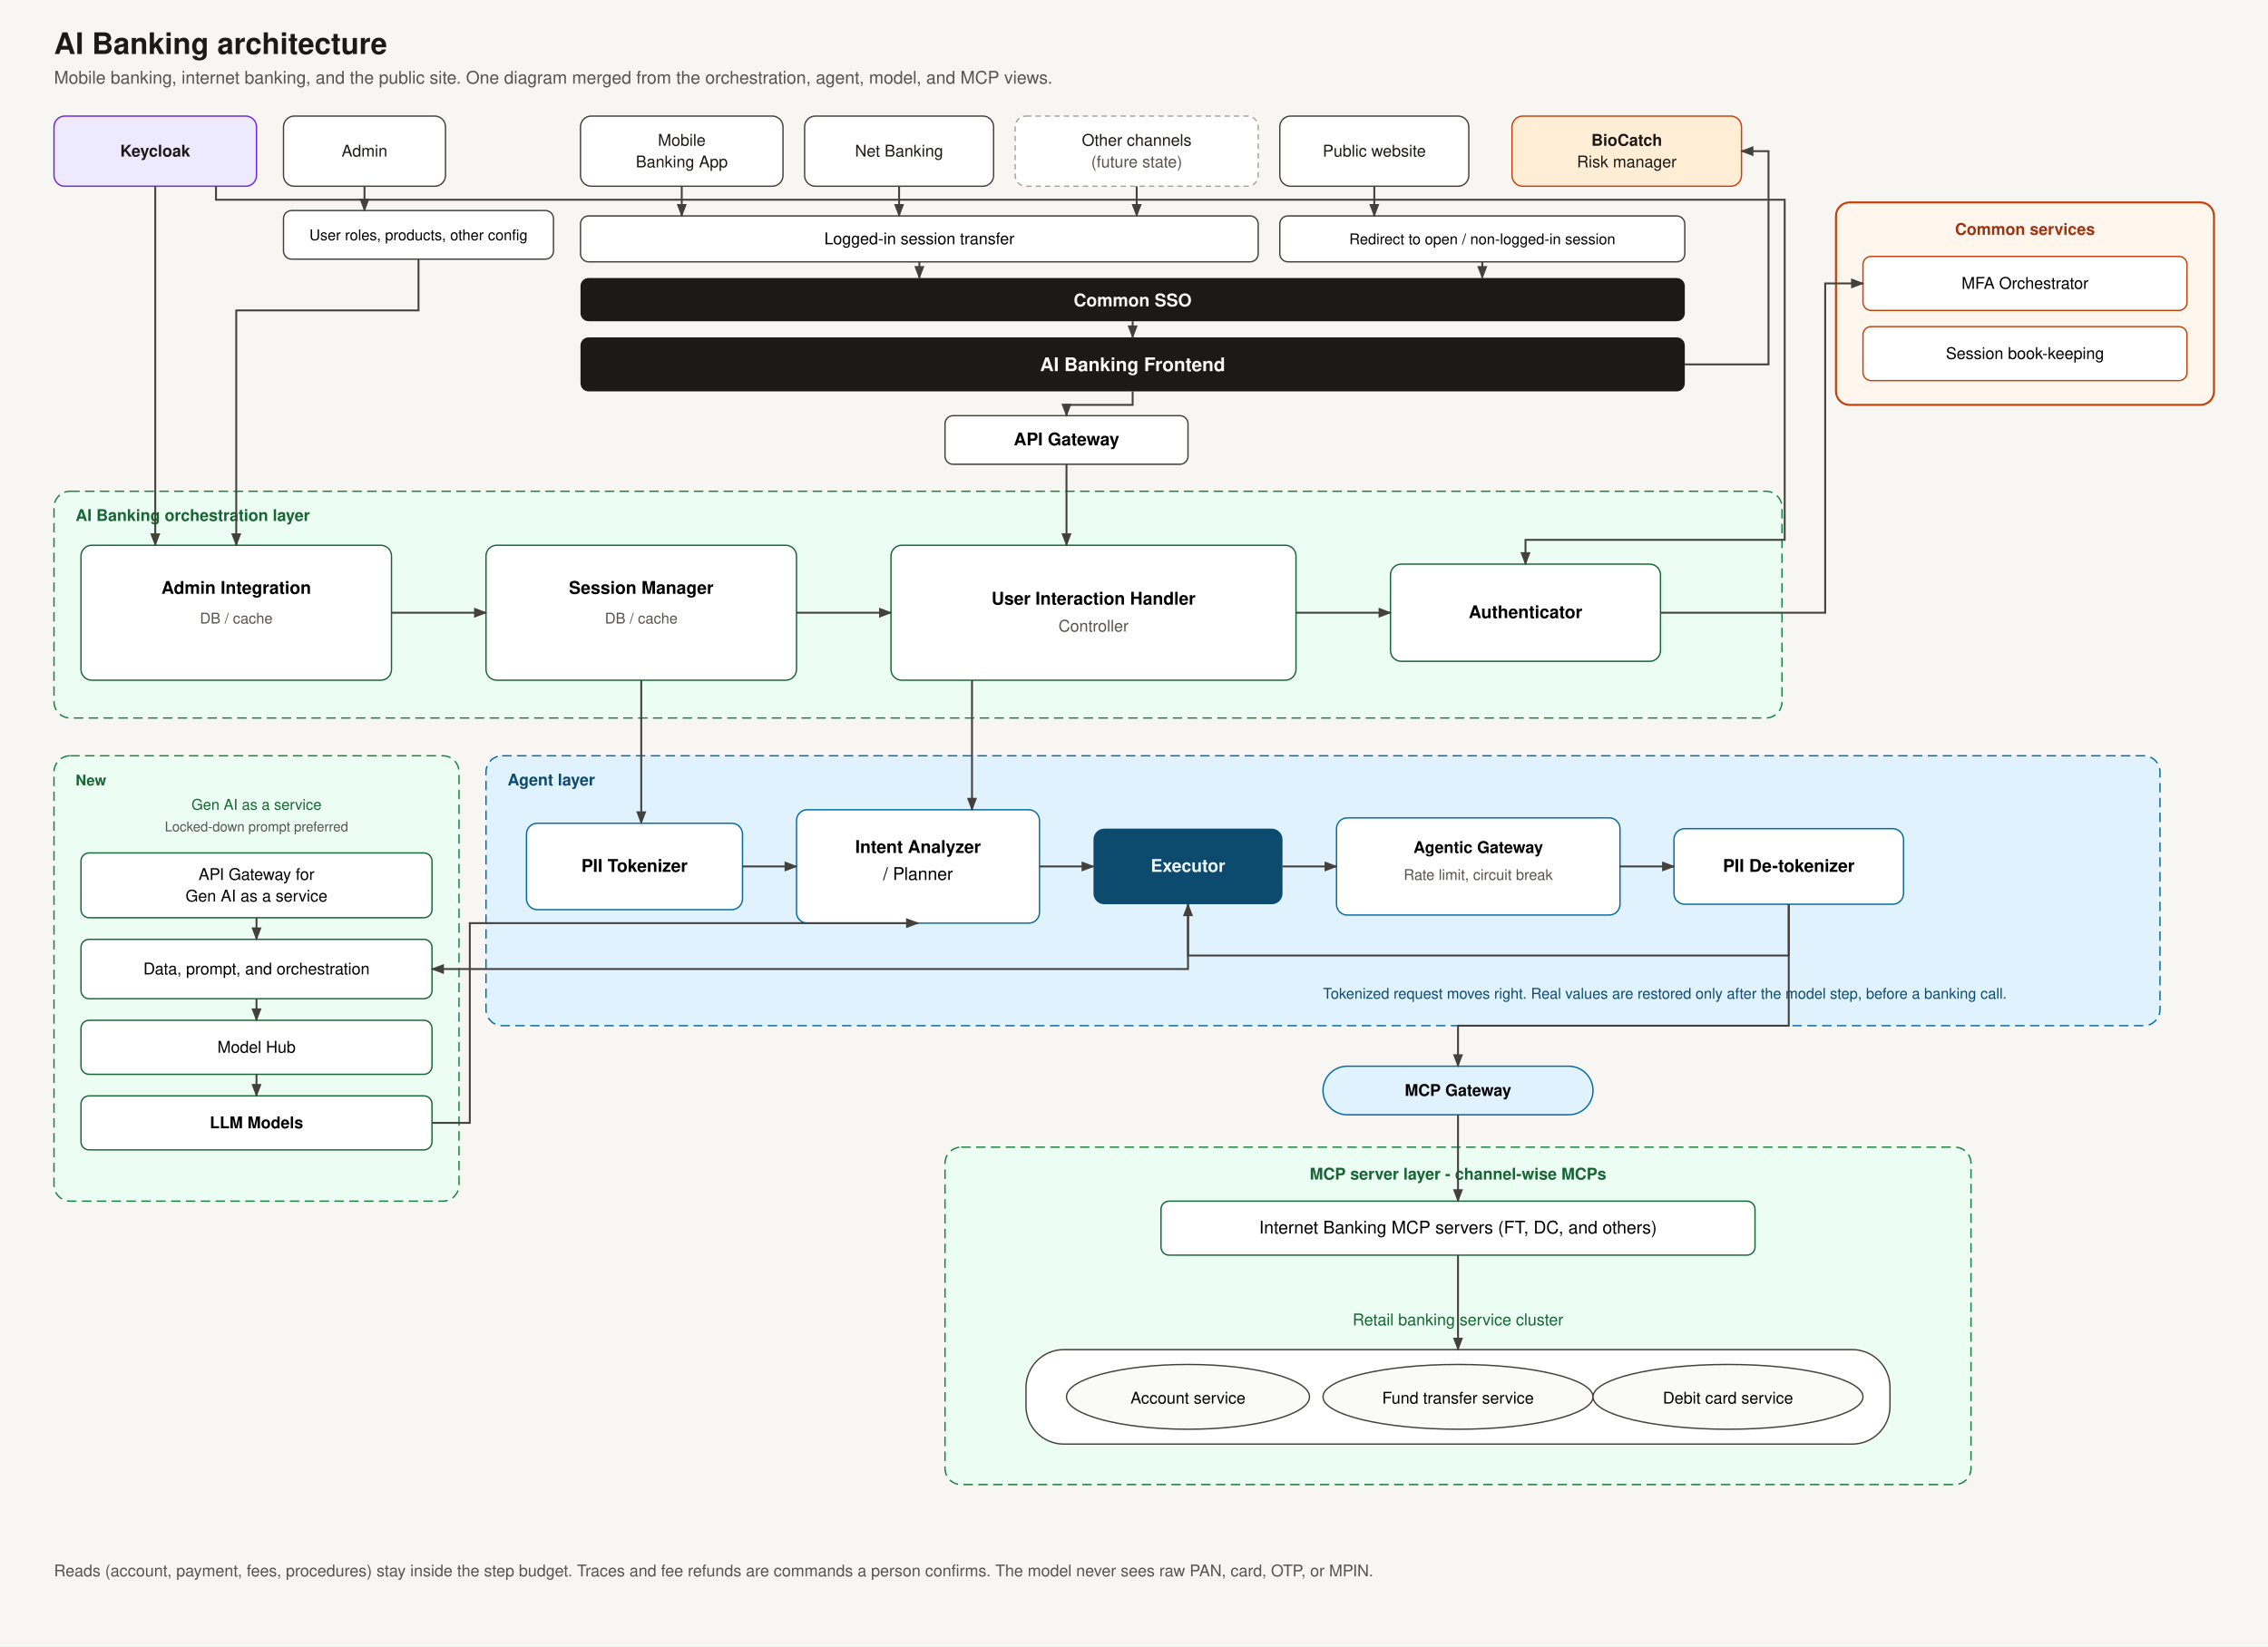
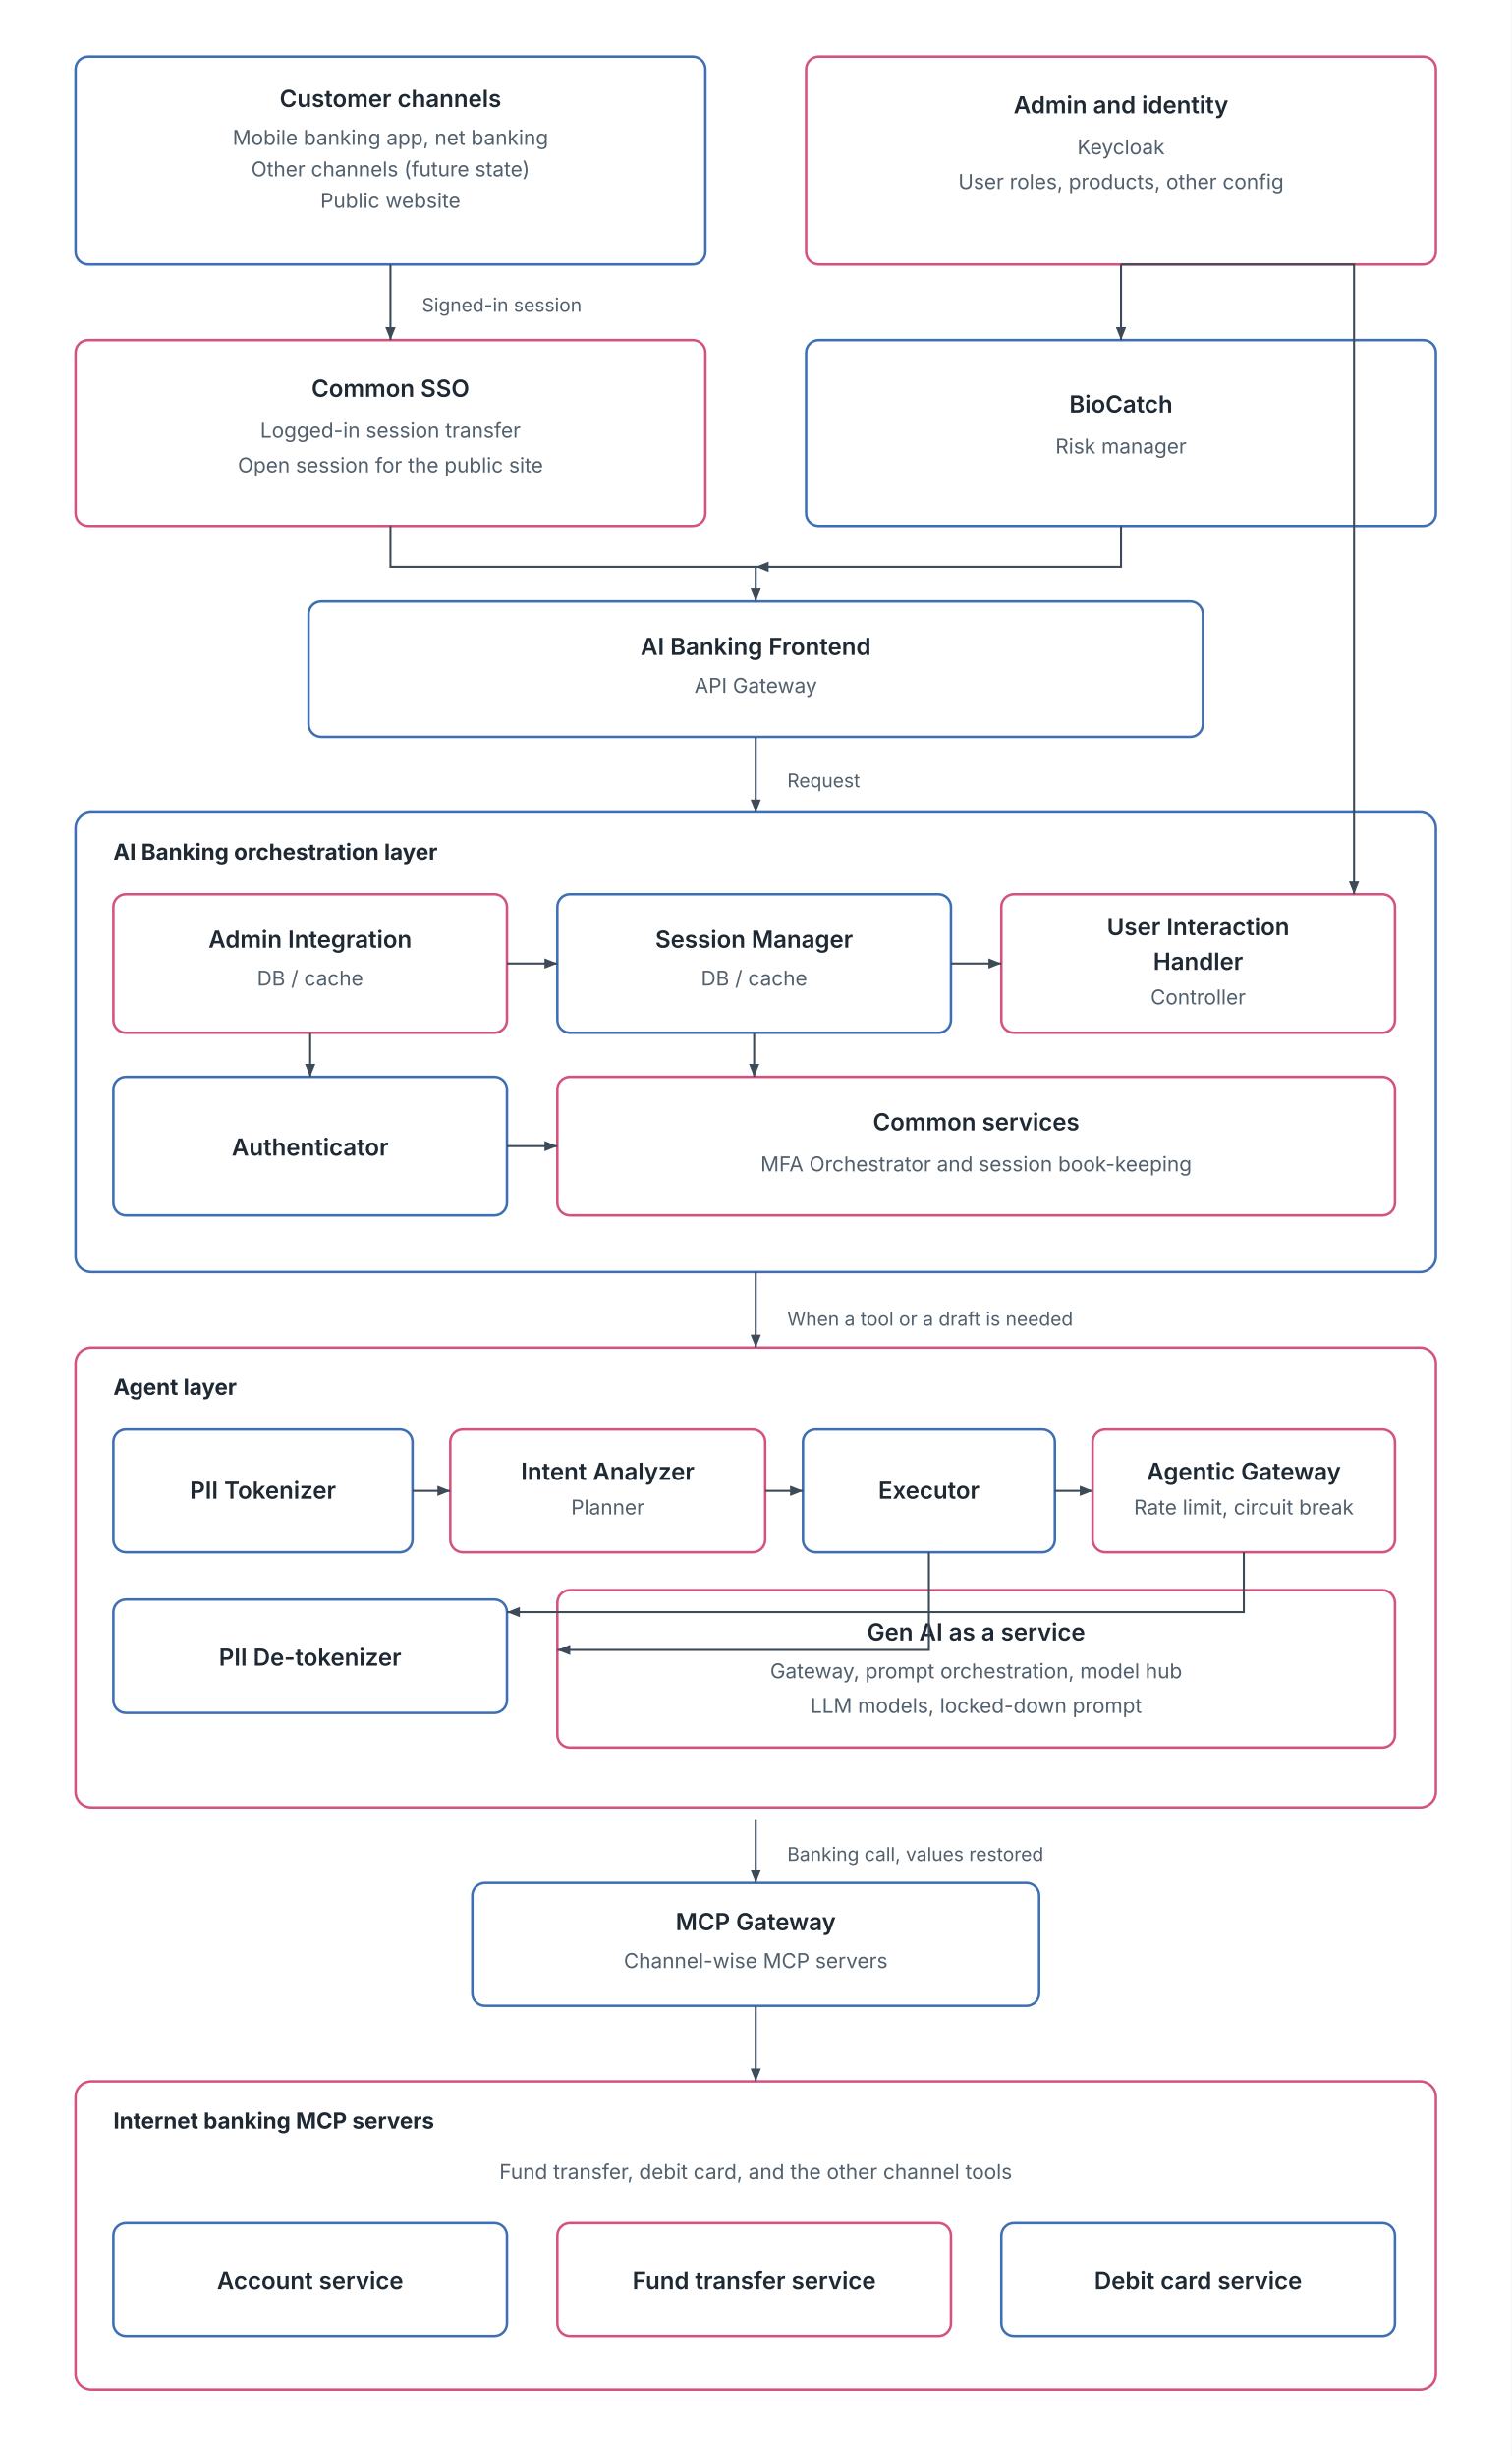
- <svg xmlns="http://www.w3.org/2000/svg" viewBox="0 0 1680 1220" font-family="Segoe UI, Helvetica, Arial, sans-serif">
-   <rect width="1680" height="1220" fill="#f7f6f3" />
-   <text x="40" y="40" font-size="22" font-weight="700" fill="#1c1917">AI Banking architecture</text>
-   <text x="40" y="62" font-size="13" fill="#57534e">Mobile banking, internet banking, and the public site. One diagram merged from the orchestration, agent, model, and MCP views.</text>
-   <g font-size="12" fill="#1c1917">
-     <rect x="40" y="86" width="150" height="52" rx="8" fill="#ede9fe" stroke="#6d28d9" />
-     <text x="115" y="116" text-anchor="middle" font-weight="650">Keycloak</text>
-     <rect x="210" y="86" width="120" height="52" rx="8" fill="#fff" stroke="#44403c" />
-     <text x="270" y="116" text-anchor="middle">Admin</text>
-     <rect x="430" y="86" width="150" height="52" rx="8" fill="#fff" stroke="#44403c" />
-     <text x="505" y="108" text-anchor="middle">Mobile</text>
-     <text x="505" y="124" text-anchor="middle">Banking App</text>
-     <rect x="596" y="86" width="140" height="52" rx="8" fill="#fff" stroke="#44403c" />
-     <text x="666" y="116" text-anchor="middle">Net Banking</text>
-     <rect x="752" y="86" width="180" height="52" rx="8" fill="#fff" stroke="#a8a29e" stroke-dasharray="4 3" />
-     <text x="842" y="108" text-anchor="middle">Other channels</text>
-     <text x="842" y="124" text-anchor="middle" fill="#57534e">(future state)</text>
-     <rect x="948" y="86" width="140" height="52" rx="8" fill="#fff" stroke="#44403c" />
-     <text x="1018" y="116" text-anchor="middle">Public website</text>
-     <rect x="1120" y="86" width="170" height="52" rx="8" fill="#ffedd5" stroke="#c2410c" />
-     <text x="1205" y="108" text-anchor="middle" font-weight="650">BioCatch</text>
-     <text x="1205" y="124" text-anchor="middle">Risk manager</text>
+ <svg xmlns="http://www.w3.org/2000/svg" viewBox="0 0 960 1560" font-family="Inter, Segoe UI, Helvetica, Arial, sans-serif">
+   <rect width="960" height="1560" fill="#ffffff" />
+   <defs>
+     <marker id="arr" viewBox="0 0 10 10" refX="9" refY="5" markerWidth="7" markerHeight="7" orient="auto-start-reverse">
+       <path d="M 0 1.4 L 9 5 L 0 8.6 Z" fill="#3d4a57" />
+     </marker>
+     <style>
+       .b { fill:#ffffff; stroke:#3e6fb5; stroke-width:1.6; }
+       .p { fill:#ffffff; stroke:#d4537e; stroke-width:1.6; }
+       .t { fill:#1f2933; font-size:15px; font-weight:600; }
+       .s { fill:#52606d; font-size:13px; }
+       .g { fill:#1f2933; font-size:14px; font-weight:650; }
+       .lbl { fill:#52606d; font-size:12px; }
+     </style>
+   </defs>
+   <rect class="b" x="48" y="36" width="400" height="132" rx="8" />
+   <text class="t" x="248" y="68" text-anchor="middle">Customer channels</text>
+   <text class="s" x="248" y="92" text-anchor="middle">Mobile banking app, net banking</text>
+   <text class="s" x="248" y="112" text-anchor="middle">Other channels (future state)</text>
+   <text class="s" x="248" y="132" text-anchor="middle">Public website</text>
+   <rect class="p" x="512" y="36" width="400" height="132" rx="8" />
+   <text class="t" x="712" y="72" text-anchor="middle">Admin and identity</text>
+   <text class="s" x="712" y="98" text-anchor="middle">Keycloak</text>
+   <text class="s" x="712" y="120" text-anchor="middle">User roles, products, other config</text>
+   <rect class="p" x="48" y="216" width="400" height="118" rx="8" />
+   <text class="t" x="248" y="252" text-anchor="middle">Common SSO</text>
+   <text class="s" x="248" y="278" text-anchor="middle">Logged-in session transfer</text>
+   <text class="s" x="248" y="300" text-anchor="middle">Open session for the public site</text>
+   <rect class="b" x="512" y="216" width="400" height="118" rx="8" />
+   <text class="t" x="712" y="262" text-anchor="middle">BioCatch</text>
+   <text class="s" x="712" y="288" text-anchor="middle">Risk manager</text>
+   <rect class="b" x="196" y="382" width="568" height="86" rx="8" />
+   <text class="t" x="480" y="416" text-anchor="middle">AI Banking Frontend</text>
+   <text class="s" x="480" y="440" text-anchor="middle">API Gateway</text>
+   <rect class="b" x="48" y="516" width="864" height="292" rx="10" />
+   <text class="g" x="72" y="546">AI Banking orchestration layer</text>
+   <rect class="p" x="72" y="568" width="250" height="88" rx="8" />
+   <text class="t" x="197" y="602" text-anchor="middle">Admin Integration</text>
+   <text class="s" x="197" y="626" text-anchor="middle">DB / cache</text>
+   <rect class="b" x="354" y="568" width="250" height="88" rx="8" />
+   <text class="t" x="479" y="602" text-anchor="middle">Session Manager</text>
+   <text class="s" x="479" y="626" text-anchor="middle">DB / cache</text>
+   <rect class="p" x="636" y="568" width="250" height="88" rx="8" />
+   <text class="t" x="761" y="594" text-anchor="middle">User Interaction</text>
+   <text class="t" x="761" y="616" text-anchor="middle">Handler</text>
+   <text class="s" x="761" y="638" text-anchor="middle">Controller</text>
+   <rect class="b" x="72" y="684" width="250" height="88" rx="8" />
+   <text class="t" x="197" y="734" text-anchor="middle">Authenticator</text>
+   <rect class="p" x="354" y="684" width="532" height="88" rx="8" />
+   <text class="t" x="620" y="718" text-anchor="middle">Common services</text>
+   <text class="s" x="620" y="744" text-anchor="middle">MFA Orchestrator and session book-keeping</text>
+   <rect class="p" x="48" y="856" width="864" height="292" rx="10" />
+   <text class="g" x="72" y="886">Agent layer</text>
+   <rect class="b" x="72" y="908" width="190" height="78" rx="8" />
+   <text class="t" x="167" y="952" text-anchor="middle">PII Tokenizer</text>
+   <rect class="p" x="286" y="908" width="200" height="78" rx="8" />
+   <text class="t" x="386" y="940" text-anchor="middle">Intent Analyzer</text>
+   <text class="s" x="386" y="962" text-anchor="middle">Planner</text>
+   <rect class="b" x="510" y="908" width="160" height="78" rx="8" />
+   <text class="t" x="590" y="952" text-anchor="middle">Executor</text>
+   <rect class="p" x="694" y="908" width="192" height="78" rx="8" />
+   <text class="t" x="790" y="940" text-anchor="middle">Agentic Gateway</text>
+   <text class="s" x="790" y="962" text-anchor="middle">Rate limit, circuit break</text>
+   <rect class="b" x="72" y="1016" width="250" height="72" rx="8" />
+   <text class="t" x="197" y="1058" text-anchor="middle">PII De-tokenizer</text>
+   <rect class="p" x="354" y="1010" width="532" height="100" rx="8" />
+   <text class="t" x="620" y="1042" text-anchor="middle">Gen AI as a service</text>
+   <text class="s" x="620" y="1066" text-anchor="middle">Gateway, prompt orchestration, model hub</text>
+   <text class="s" x="620" y="1088" text-anchor="middle">LLM models, locked-down prompt</text>
+   <rect class="b" x="300" y="1196" width="360" height="78" rx="8" />
+   <text class="t" x="480" y="1226" text-anchor="middle">MCP Gateway</text>
+   <text class="s" x="480" y="1250" text-anchor="middle">Channel-wise MCP servers</text>
+   <rect class="p" x="48" y="1322" width="864" height="196" rx="10" />
+   <text class="g" x="72" y="1352">Internet banking MCP servers</text>
+   <text class="s" x="480" y="1384" text-anchor="middle">Fund transfer, debit card, and the other channel tools</text>
+   <rect class="b" x="72" y="1412" width="250" height="72" rx="8" />
+   <text class="t" x="197" y="1454" text-anchor="middle">Account service</text>
+   <rect class="p" x="354" y="1412" width="250" height="72" rx="8" />
+   <text class="t" x="479" y="1454" text-anchor="middle">Fund transfer service</text>
+   <rect class="b" x="636" y="1412" width="250" height="72" rx="8" />
+   <text class="t" x="761" y="1454" text-anchor="middle">Debit card service</text>
+   <g fill="none" stroke="#3d4a57" stroke-width="1.3" marker-end="url(#arr)">
+     <path d="M248 168 V216" />
+     <path d="M712 168 V216" />
+     <path d="M248 334 V360 H480 V382" />
+     <path d="M712 334 V360 H480" />
+     <path d="M480 468 V516" />
+     <path d="M712 168 H860 V568" />
+     <path d="M322 612 H354" />
+     <path d="M604 612 H636" />
+     <path d="M197 656 V684" />
+     <path d="M322 728 H354" />
+     <path d="M479 656 V684" />
+     <path d="M480 808 V856" />
+     <path d="M262 947 H286" />
+     <path d="M486 947 H510" />
+     <path d="M670 947 H694" />
+     <path d="M790 986 V1024 H322" />
+     <path d="M590 986 V1048 H354" />
+     <path d="M480 1156 V1196" />
+     <path d="M480 1274 V1322" />
  </g>
-   <rect x="210" y="156" width="200" height="36" rx="6" fill="#fff" stroke="#44403c" />
-   <text x="310" y="178" text-anchor="middle" font-size="11">User roles, products, other config</text>
-   <rect x="430" y="160" width="502" height="34" rx="6" fill="#fff" stroke="#44403c" />
-   <text x="681" y="181" text-anchor="middle" font-size="12">Logged-in session transfer</text>
-   <rect x="948" y="160" width="300" height="34" rx="6" fill="#fff" stroke="#44403c" />
-   <text x="1098" y="181" text-anchor="middle" font-size="11">Redirect to open / non-logged-in session</text>
-   <rect x="430" y="206" width="818" height="32" rx="6" fill="#1c1917" />
-   <text x="839" y="227" text-anchor="middle" font-size="13" fill="#fafaf9" font-weight="650">Common SSO</text>
-   <rect x="430" y="250" width="818" height="40" rx="6" fill="#1c1917" />
-   <text x="839" y="275" text-anchor="middle" font-size="14" fill="#fafaf9" font-weight="700">AI Banking Frontend</text>
-   <rect x="700" y="308" width="180" height="36" rx="6" fill="#fff" stroke="#44403c" />
-   <text x="790" y="330" text-anchor="middle" font-size="13" font-weight="650">API Gateway</text>
-   <rect x="1360" y="150" width="280" height="150" rx="10" fill="#fff7ed" stroke="#c2410c" stroke-width="1.5" />
-   <text x="1500" y="174" text-anchor="middle" font-size="12" font-weight="700" fill="#9a3412">Common services</text>
-   <rect x="1380" y="190" width="240" height="40" rx="6" fill="#fff" stroke="#c2410c" />
-   <text x="1500" y="214" text-anchor="middle" font-size="12">MFA Orchestrator</text>
-   <rect x="1380" y="242" width="240" height="40" rx="6" fill="#fff" stroke="#c2410c" />
-   <text x="1500" y="266" text-anchor="middle" font-size="12">Session book-keeping</text>
-   <rect x="40" y="364" width="1280" height="168" rx="12" fill="#ecfdf3" stroke="#15803d" stroke-dasharray="7 4" />
-   <text x="56" y="386" font-size="12" font-weight="700" fill="#166534">AI Banking orchestration layer</text>
-   <rect x="60" y="404" width="230" height="100" rx="8" fill="#fff" stroke="#166534" />
-   <text x="175" y="440" text-anchor="middle" font-size="13" font-weight="650">Admin Integration</text>
-   <text x="175" y="462" text-anchor="middle" font-size="11" fill="#57534e">DB / cache</text>
-   <rect x="360" y="404" width="230" height="100" rx="8" fill="#fff" stroke="#166534" />
-   <text x="475" y="440" text-anchor="middle" font-size="13" font-weight="650">Session Manager</text>
-   <text x="475" y="462" text-anchor="middle" font-size="11" fill="#57534e">DB / cache</text>
-   <rect x="660" y="404" width="300" height="100" rx="8" fill="#fff" stroke="#166534" />
-   <text x="810" y="448" text-anchor="middle" font-size="13" font-weight="650">User Interaction Handler</text>
-   <text x="810" y="468" text-anchor="middle" font-size="12" fill="#57534e">Controller</text>
-   <rect x="1030" y="418" width="200" height="72" rx="8" fill="#fff" stroke="#166534" />
-   <text x="1130" y="458" text-anchor="middle" font-size="13" font-weight="650">Authenticator</text>
-   <rect x="40" y="560" width="300" height="330" rx="12" fill="#ecfdf3" stroke="#15803d" stroke-dasharray="7 4" />
-   <text x="56" y="582" font-size="11" font-weight="700" fill="#166534">New</text>
-   <text x="190" y="600" text-anchor="middle" font-size="11" fill="#166534">Gen AI as a service</text>
-   <text x="190" y="616" text-anchor="middle" font-size="10" fill="#57534e">Locked-down prompt preferred</text>
-   <rect x="60" y="632" width="260" height="48" rx="6" fill="#fff" stroke="#166534" />
-   <text x="190" y="652" text-anchor="middle" font-size="12">API Gateway for</text>
-   <text x="190" y="668" text-anchor="middle" font-size="12">Gen AI as a service</text>
-   <rect x="60" y="696" width="260" height="44" rx="6" fill="#fff" stroke="#166534" />
-   <text x="190" y="722" text-anchor="middle" font-size="12">Data, prompt, and orchestration</text>
-   <rect x="60" y="756" width="260" height="40" rx="6" fill="#fff" stroke="#166534" />
-   <text x="190" y="780" text-anchor="middle" font-size="12">Model Hub</text>
-   <rect x="60" y="812" width="260" height="40" rx="6" fill="#fff" stroke="#166534" />
-   <text x="190" y="836" text-anchor="middle" font-size="12" font-weight="650">LLM Models</text>
-   <rect x="360" y="560" width="1240" height="200" rx="12" fill="#e0f2fe" stroke="#0369a1" stroke-dasharray="7 4" />
-   <text x="376" y="582" font-size="12" font-weight="700" fill="#0c4a6e">Agent layer</text>
-   <rect x="390" y="610" width="160" height="64" rx="8" fill="#fff" stroke="#0369a1" />
-   <text x="470" y="646" text-anchor="middle" font-size="13" font-weight="650">PII Tokenizer</text>
-   <rect x="590" y="600" width="180" height="84" rx="8" fill="#fff" stroke="#0369a1" />
-   <text x="680" y="632" text-anchor="middle" font-size="13" font-weight="650">Intent Analyzer</text>
-   <text x="680" y="652" text-anchor="middle" font-size="13">/ Planner</text>
-   <rect x="810" y="614" width="140" height="56" rx="8" fill="#0c4a6e" />
-   <text x="880" y="646" text-anchor="middle" font-size="13" fill="#f0f9ff" font-weight="700">Executor</text>
-   <rect x="990" y="606" width="210" height="72" rx="8" fill="#fff" stroke="#0369a1" />
-   <text x="1095" y="632" text-anchor="middle" font-size="12" font-weight="650">Agentic Gateway</text>
-   <text x="1095" y="652" text-anchor="middle" font-size="11" fill="#57534e">Rate limit, circuit break</text>
-   <rect x="1240" y="614" width="170" height="56" rx="8" fill="#fff" stroke="#0369a1" />
-   <text x="1325" y="646" text-anchor="middle" font-size="13" font-weight="650">PII De-tokenizer</text>
-   <text x="980" y="740" font-size="11" fill="#0c4a6e">Tokenized request moves right. Real values are restored only after the model step, before a banking call.</text>
-   <rect x="980" y="790" width="200" height="36" rx="18" fill="#e0f2fe" stroke="#0369a1" />
-   <text x="1080" y="812" text-anchor="middle" font-size="12" font-weight="650">MCP Gateway</text>
-   <rect x="700" y="850" width="760" height="250" rx="12" fill="#ecfdf3" stroke="#15803d" stroke-dasharray="7 4" />
-   <text x="1080" y="874" text-anchor="middle" font-size="12" font-weight="700" fill="#166534">MCP server layer - channel-wise MCPs</text>
-   <rect x="860" y="890" width="440" height="40" rx="6" fill="#fff" stroke="#166534" />
-   <text x="1080" y="914" text-anchor="middle" font-size="13">Internet Banking MCP servers (FT, DC, and others)</text>
-   <text x="1080" y="982" text-anchor="middle" font-size="12" fill="#166534">Retail banking service cluster</text>
-   <rect x="760" y="1000" width="640" height="70" rx="28" fill="#fff" stroke="#44403c" />
-   <ellipse cx="880" cy="1035" rx="90" ry="24" fill="#fafaf9" stroke="#44403c" />
-   <text x="880" y="1040" text-anchor="middle" font-size="12">Account service</text>
-   <ellipse cx="1080" cy="1035" rx="100" ry="24" fill="#fafaf9" stroke="#44403c" />
-   <text x="1080" y="1040" text-anchor="middle" font-size="12">Fund transfer service</text>
-   <ellipse cx="1280" cy="1035" rx="100" ry="24" fill="#fafaf9" stroke="#44403c" />
-   <text x="1280" y="1040" text-anchor="middle" font-size="12">Debit card service</text>
-   <text x="40" y="1168" font-size="12" fill="#57534e">Reads (account, payment, fees, procedures) stay inside the step budget. Traces and fee refunds are commands a person confirms. The model never sees raw PAN, card, OTP, or MPIN.</text>
-   <defs>
-     <marker id="arrow" viewBox="0 0 10 10" refX="9" refY="5" markerWidth="7" markerHeight="7" orient="auto-start-reverse">
-       <path d="M 0 1.2 L 10 5 L 0 8.8 z" fill="#44403c" />
-     </marker>
-   </defs>
-   <g fill="none" stroke="#44403c" stroke-width="1.4" marker-end="url(#arrow)">
-     <path d="M270 138 V156" />
-     <path d="M310 192 V230 H175 V404" />
-     <path d="M115 138 V404" />
-     <path d="M160 138 V148 H1322 V400 H1130 V418" />
-     <path d="M505 138 V160" />
-     <path d="M666 138 V160" />
-     <path d="M842 138 V160" />
-     <path d="M1018 138 V160" />
-     <path d="M681 194 V206" />
-     <path d="M1098 194 V206" />
-     <path d="M839 238 V250" />
-     <path d="M1248 270 H1310 V112 H1290" />
-     <path d="M839 290 V300 H790 V308" />
-     <path d="M790 344 V404" />
-     <path d="M290 454 H360" />
-     <path d="M590 454 H660" />
-     <path d="M960 454 H1030" />
-     <path d="M1230 454 H1352 V210 H1380" />
-     <path d="M475 504 V610" />
-     <path d="M720 504 V600" />
-     <path d="M550 642 H590" />
-     <path d="M770 642 H810" />
-     <path d="M950 642 H990" />
-     <path d="M1200 642 H1240" />
-     <path d="M1325 670 V708 H880 V670" />
-     <path d="M880 670 V718 H320" />
-     <path d="M320 832 H348 V684 H680" />
-     <path d="M190 680 V696" />
-     <path d="M190 740 V756" />
-     <path d="M190 796 V812" />
-     <path d="M1325 670 V760 H1080 V790" />
-     <path d="M1080 826 V890" />
-     <path d="M1080 930 V1000" />
-   </g>
+   <text class="lbl" x="268" y="198">Signed-in session</text>
+   <text class="lbl" x="500" y="500">Request</text>
+   <text class="lbl" x="500" y="842">When a tool or a draft is needed</text>
+   <text class="lbl" x="500" y="1182">Banking call, values restored</text>
</svg>
